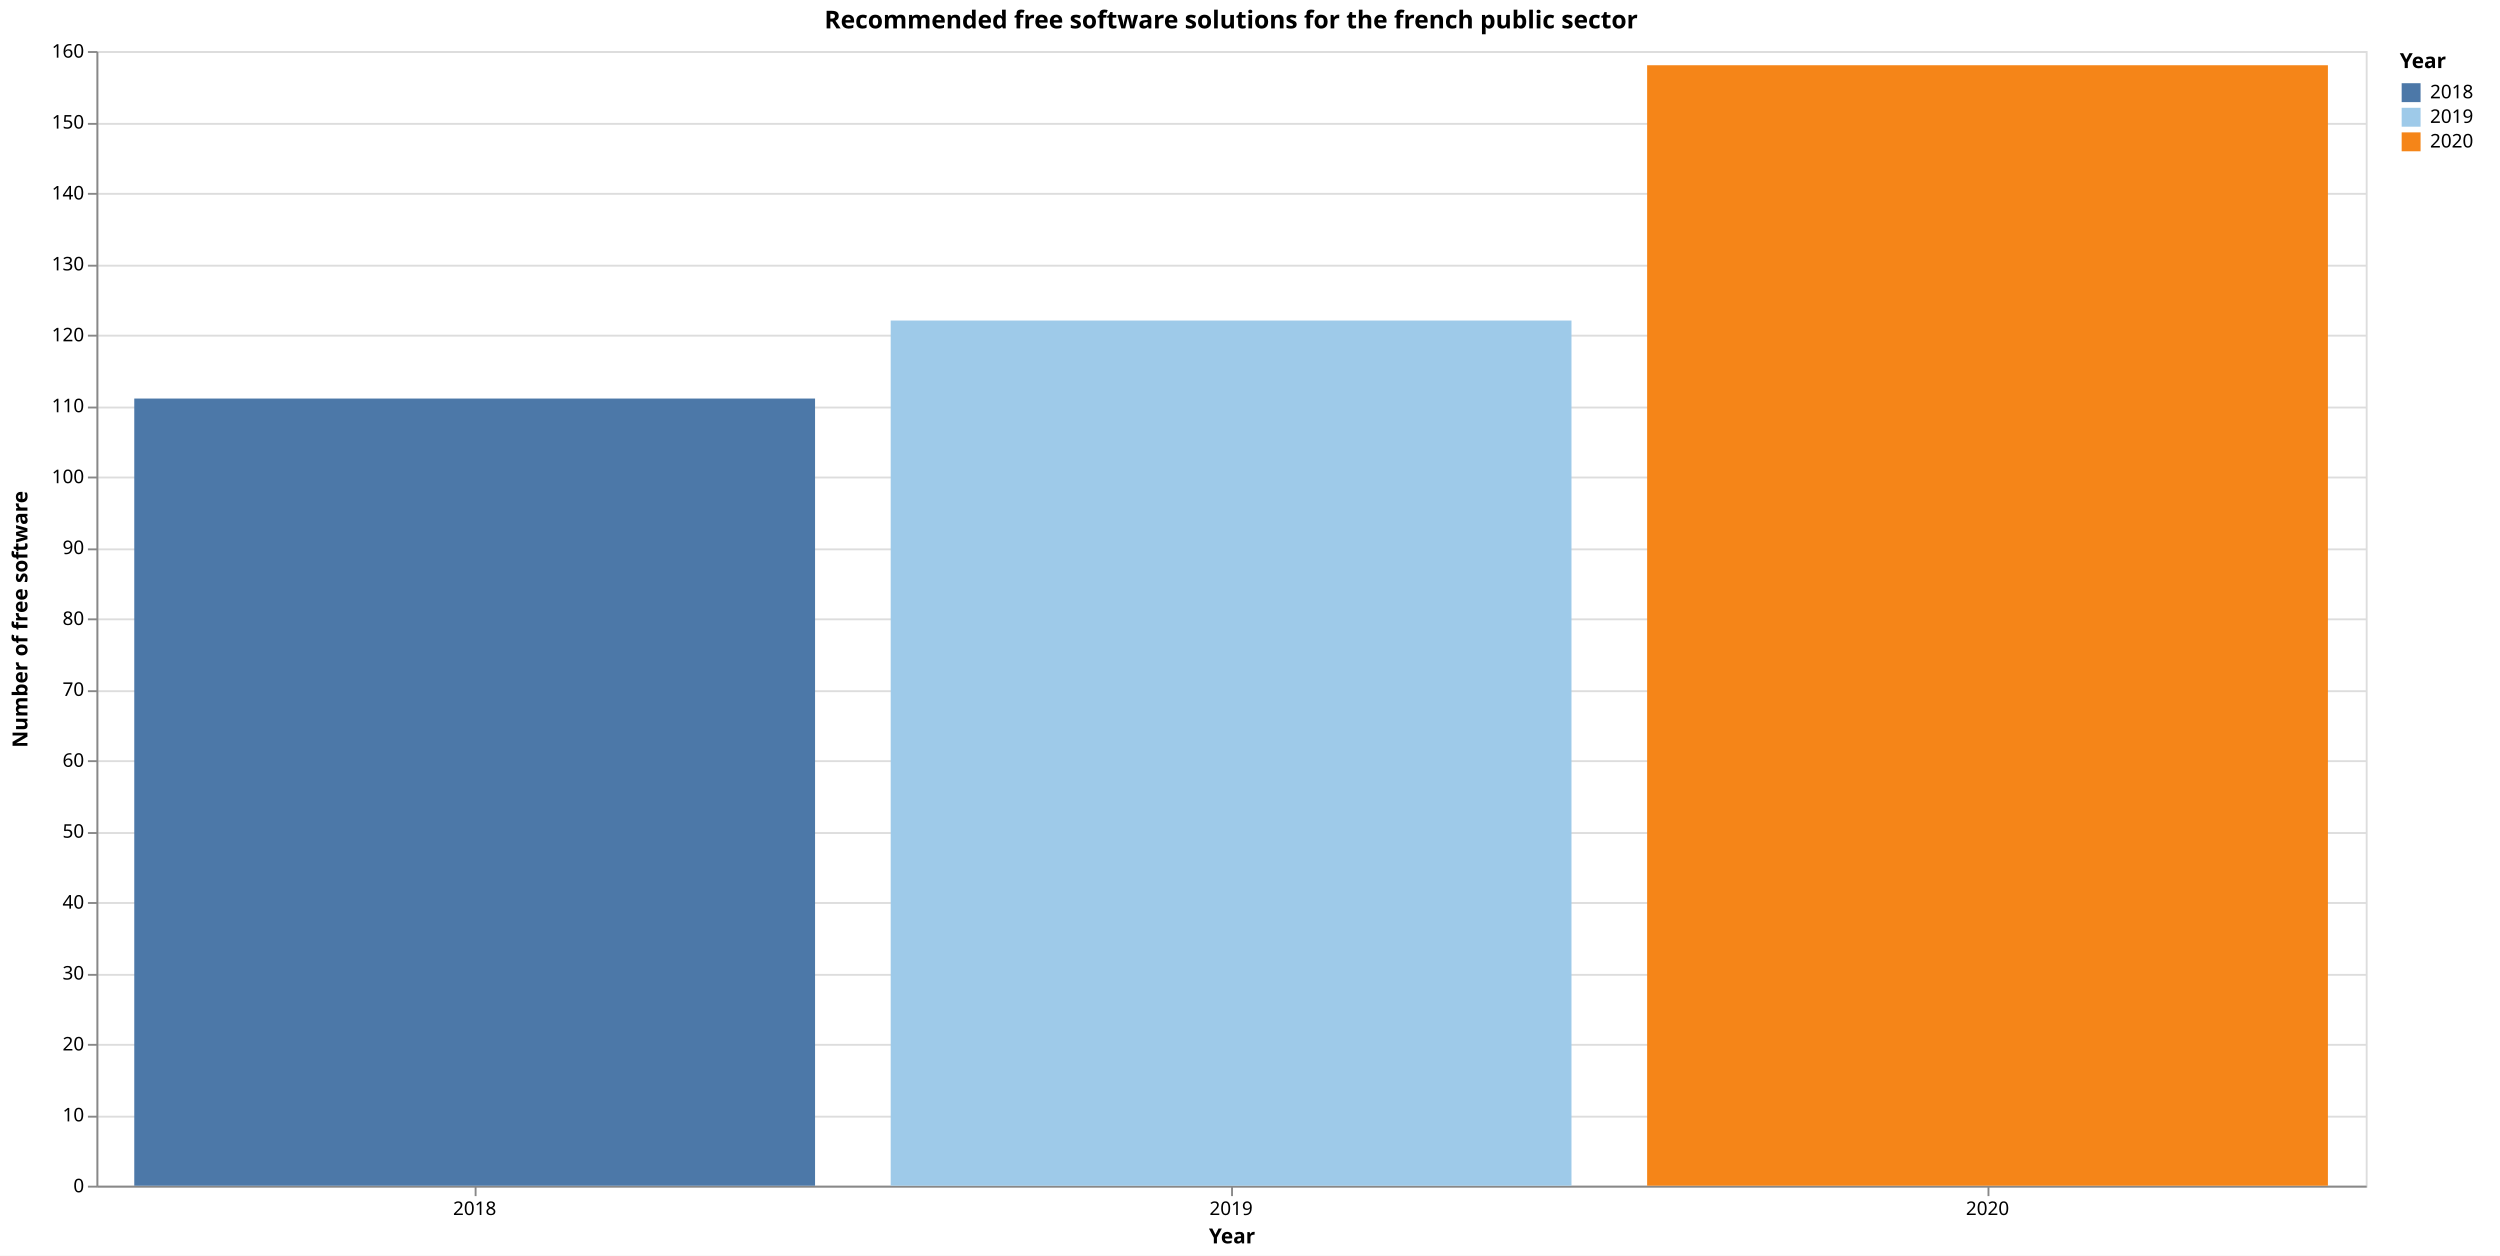
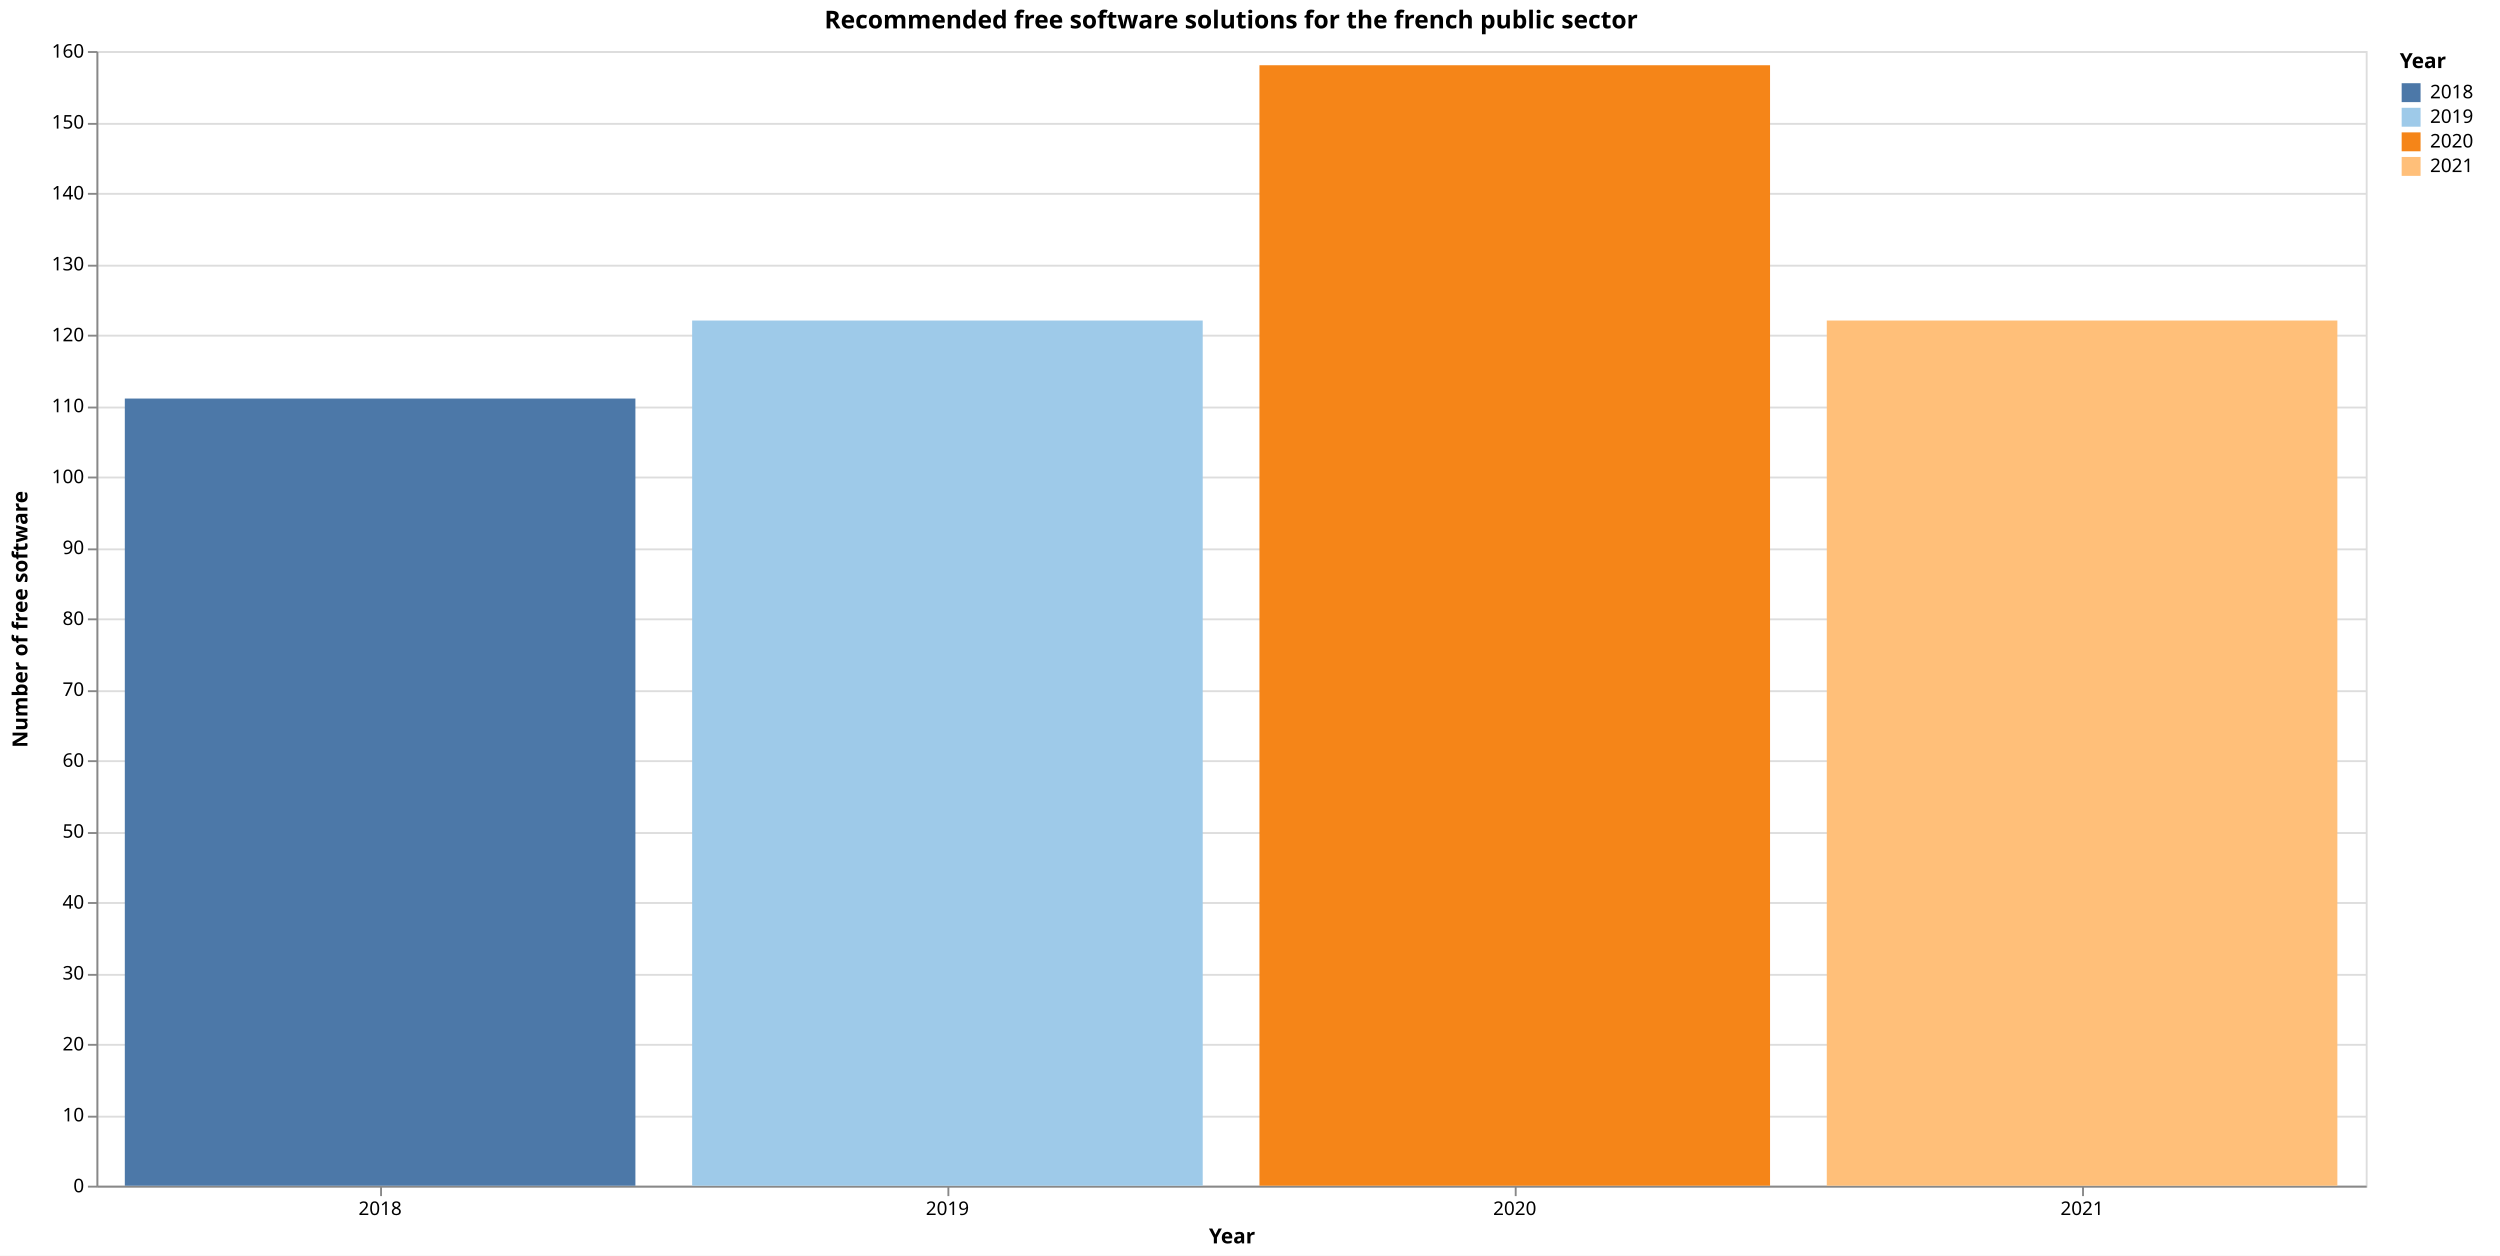
<svg xmlns="http://www.w3.org/2000/svg" class="marks" width="1322" height="664" viewBox="0 0 1322 664" version="1.1">
  <rect width="1322" height="664" fill="white" />
  <g fill="none" stroke-miterlimit="10" transform="translate(51,27)">
    <g class="mark-group role-frame root" role="graphics-object" aria-roledescription="group mark container">
      <g transform="translate(0,0)">
        <path class="background" aria-hidden="true" d="M0.5,0.5h1200v600h-1200Z" stroke="#ddd" />
        <g>
          <g class="mark-group role-axis" aria-hidden="true">
            <g transform="translate(0.5,0.5)">
              <path class="background" aria-hidden="true" d="M0,0h0v0h0Z" pointer-events="none" />
              <g>
                <g class="mark-rule role-axis-grid" pointer-events="none">
                  <line transform="translate(0,600)" x2="1200" y2="0" stroke="#ddd" stroke-width="1" opacity="1" />
                  <line transform="translate(0,563)" x2="1200" y2="0" stroke="#ddd" stroke-width="1" opacity="1" />
                  <line transform="translate(0,525)" x2="1200" y2="0" stroke="#ddd" stroke-width="1" opacity="1" />
                  <line transform="translate(0,488)" x2="1200" y2="0" stroke="#ddd" stroke-width="1" opacity="1" />
                  <line transform="translate(0,450)" x2="1200" y2="0" stroke="#ddd" stroke-width="1" opacity="1" />
                  <line transform="translate(0,413)" x2="1200" y2="0" stroke="#ddd" stroke-width="1" opacity="1" />
                  <line transform="translate(0,375)" x2="1200" y2="0" stroke="#ddd" stroke-width="1" opacity="1" />
                  <line transform="translate(0,338)" x2="1200" y2="0" stroke="#ddd" stroke-width="1" opacity="1" />
                  <line transform="translate(0,300)" x2="1200" y2="0" stroke="#ddd" stroke-width="1" opacity="1" />
                  <line transform="translate(0,263)" x2="1200" y2="0" stroke="#ddd" stroke-width="1" opacity="1" />
                  <line transform="translate(0,225)" x2="1200" y2="0" stroke="#ddd" stroke-width="1" opacity="1" />
                  <line transform="translate(0,188)" x2="1200" y2="0" stroke="#ddd" stroke-width="1" opacity="1" />
                  <line transform="translate(0,150)" x2="1200" y2="0" stroke="#ddd" stroke-width="1" opacity="1" />
                  <line transform="translate(0,113)" x2="1200" y2="0" stroke="#ddd" stroke-width="1" opacity="1" />
                  <line transform="translate(0,75)" x2="1200" y2="0" stroke="#ddd" stroke-width="1" opacity="1" />
                  <line transform="translate(0,38)" x2="1200" y2="0" stroke="#ddd" stroke-width="1" opacity="1" />
                  <line transform="translate(0,0)" x2="1200" y2="0" stroke="#ddd" stroke-width="1" opacity="1" />
                </g>
              </g>
              <path class="foreground" aria-hidden="true" d="" pointer-events="none" display="none" />
            </g>
          </g>
-           <g class="mark-group role-axis" role="graphics-symbol" aria-roledescription="axis" aria-label="X-axis titled 'Year' for a discrete scale with 3 values: 2018, 2019, 2020">
+           <g class="mark-group role-axis" role="graphics-symbol" aria-roledescription="axis" aria-label="X-axis titled 'Year' for a discrete scale with 4 values: 2018, 2019, 2020, 2021">
            <g transform="translate(0.5,600.5)">
              <path class="background" aria-hidden="true" d="M0,0h0v0h0Z" pointer-events="none" />
              <g>
                <g class="mark-rule role-axis-tick" pointer-events="none">
-                   <line transform="translate(200,0)" x2="0" y2="5" stroke="#888" stroke-width="1" opacity="1" />
-                   <line transform="translate(600,0)" x2="0" y2="5" stroke="#888" stroke-width="1" opacity="1" />
-                   <line transform="translate(1000,0)" x2="0" y2="5" stroke="#888" stroke-width="1" opacity="1" />
+                   <line transform="translate(150,0)" x2="0" y2="5" stroke="#888" stroke-width="1" opacity="1" />
+                   <line transform="translate(450,0)" x2="0" y2="5" stroke="#888" stroke-width="1" opacity="1" />
+                   <line transform="translate(750,0)" x2="0" y2="5" stroke="#888" stroke-width="1" opacity="1" />
+                   <line transform="translate(1050,0)" x2="0" y2="5" stroke="#888" stroke-width="1" opacity="1" />
                </g>
                <g class="mark-text role-axis-label" pointer-events="none">
-                   <text text-anchor="middle" transform="translate(199.5,15)" font-family="sans-serif" font-size="10px" fill="#000" opacity="1">2018</text>
-                   <text text-anchor="middle" transform="translate(599.5,15)" font-family="sans-serif" font-size="10px" fill="#000" opacity="1">2019</text>
-                   <text text-anchor="middle" transform="translate(999.5,15)" font-family="sans-serif" font-size="10px" fill="#000" opacity="1">2020</text>
+                   <text text-anchor="middle" transform="translate(149.5,15)" font-family="sans-serif" font-size="10px" fill="#000" opacity="1">2018</text>
+                   <text text-anchor="middle" transform="translate(449.5,15)" font-family="sans-serif" font-size="10px" fill="#000" opacity="1">2019</text>
+                   <text text-anchor="middle" transform="translate(749.5,15)" font-family="sans-serif" font-size="10px" fill="#000" opacity="1">2020</text>
+                   <text text-anchor="middle" transform="translate(1049.5,15)" font-family="sans-serif" font-size="10px" fill="#000" opacity="1">2021</text>
                </g>
                <g class="mark-rule role-axis-domain" pointer-events="none">
                  <line transform="translate(0,0)" x2="1200" y2="0" stroke="#888" stroke-width="1" opacity="1" />
                </g>
                <g class="mark-text role-axis-title" pointer-events="none">
                  <text text-anchor="middle" transform="translate(600,30)" font-family="sans-serif" font-size="11px" font-weight="bold" fill="#000" opacity="1">Year</text>
                </g>
              </g>
              <path class="foreground" aria-hidden="true" d="" pointer-events="none" display="none" />
            </g>
          </g>
          <g class="mark-group role-axis" role="graphics-symbol" aria-roledescription="axis" aria-label="Y-axis titled 'Number of free software' for a linear scale with values from 0 to 160">
            <g transform="translate(0.5,0.5)">
              <path class="background" aria-hidden="true" d="M0,0h0v0h0Z" pointer-events="none" />
              <g>
                <g class="mark-rule role-axis-tick" pointer-events="none">
                  <line transform="translate(0,600)" x2="-5" y2="0" stroke="#888" stroke-width="1" opacity="1" />
                  <line transform="translate(0,563)" x2="-5" y2="0" stroke="#888" stroke-width="1" opacity="1" />
                  <line transform="translate(0,525)" x2="-5" y2="0" stroke="#888" stroke-width="1" opacity="1" />
                  <line transform="translate(0,488)" x2="-5" y2="0" stroke="#888" stroke-width="1" opacity="1" />
                  <line transform="translate(0,450)" x2="-5" y2="0" stroke="#888" stroke-width="1" opacity="1" />
                  <line transform="translate(0,413)" x2="-5" y2="0" stroke="#888" stroke-width="1" opacity="1" />
                  <line transform="translate(0,375)" x2="-5" y2="0" stroke="#888" stroke-width="1" opacity="1" />
                  <line transform="translate(0,338)" x2="-5" y2="0" stroke="#888" stroke-width="1" opacity="1" />
                  <line transform="translate(0,300)" x2="-5" y2="0" stroke="#888" stroke-width="1" opacity="1" />
                  <line transform="translate(0,263)" x2="-5" y2="0" stroke="#888" stroke-width="1" opacity="1" />
                  <line transform="translate(0,225)" x2="-5" y2="0" stroke="#888" stroke-width="1" opacity="1" />
                  <line transform="translate(0,188)" x2="-5" y2="0" stroke="#888" stroke-width="1" opacity="1" />
                  <line transform="translate(0,150)" x2="-5" y2="0" stroke="#888" stroke-width="1" opacity="1" />
                  <line transform="translate(0,113)" x2="-5" y2="0" stroke="#888" stroke-width="1" opacity="1" />
                  <line transform="translate(0,75)" x2="-5" y2="0" stroke="#888" stroke-width="1" opacity="1" />
                  <line transform="translate(0,38)" x2="-5" y2="0" stroke="#888" stroke-width="1" opacity="1" />
                  <line transform="translate(0,0)" x2="-5" y2="0" stroke="#888" stroke-width="1" opacity="1" />
                </g>
                <g class="mark-text role-axis-label" pointer-events="none">
                  <text text-anchor="end" transform="translate(-7,603)" font-family="sans-serif" font-size="10px" fill="#000" opacity="1">0</text>
                  <text text-anchor="end" transform="translate(-7,565.5)" font-family="sans-serif" font-size="10px" fill="#000" opacity="1">10</text>
                  <text text-anchor="end" transform="translate(-7,528)" font-family="sans-serif" font-size="10px" fill="#000" opacity="1">20</text>
                  <text text-anchor="end" transform="translate(-7,490.5)" font-family="sans-serif" font-size="10px" fill="#000" opacity="1">30</text>
                  <text text-anchor="end" transform="translate(-7,453)" font-family="sans-serif" font-size="10px" fill="#000" opacity="1">40</text>
                  <text text-anchor="end" transform="translate(-7,415.5)" font-family="sans-serif" font-size="10px" fill="#000" opacity="1">50</text>
                  <text text-anchor="end" transform="translate(-7,378)" font-family="sans-serif" font-size="10px" fill="#000" opacity="1">60</text>
                  <text text-anchor="end" transform="translate(-7,340.5)" font-family="sans-serif" font-size="10px" fill="#000" opacity="1">70</text>
                  <text text-anchor="end" transform="translate(-7,303)" font-family="sans-serif" font-size="10px" fill="#000" opacity="1">80</text>
                  <text text-anchor="end" transform="translate(-7,265.5)" font-family="sans-serif" font-size="10px" fill="#000" opacity="1">90</text>
                  <text text-anchor="end" transform="translate(-7,228)" font-family="sans-serif" font-size="10px" fill="#000" opacity="1">100</text>
                  <text text-anchor="end" transform="translate(-7,190.5)" font-family="sans-serif" font-size="10px" fill="#000" opacity="1">110</text>
                  <text text-anchor="end" transform="translate(-7,153)" font-family="sans-serif" font-size="10px" fill="#000" opacity="1">120</text>
                  <text text-anchor="end" transform="translate(-7,115.5)" font-family="sans-serif" font-size="10px" fill="#000" opacity="1">130</text>
                  <text text-anchor="end" transform="translate(-7,78)" font-family="sans-serif" font-size="10px" fill="#000" opacity="1">140</text>
                  <text text-anchor="end" transform="translate(-7,40.5)" font-family="sans-serif" font-size="10px" fill="#000" opacity="1">150</text>
                  <text text-anchor="end" transform="translate(-7,3)" font-family="sans-serif" font-size="10px" fill="#000" opacity="1">160</text>
                </g>
                <g class="mark-rule role-axis-domain" pointer-events="none">
                  <line transform="translate(0,600)" x2="0" y2="-600" stroke="#888" stroke-width="1" opacity="1" />
                </g>
                <g class="mark-text role-axis-title" pointer-events="none">
                  <text text-anchor="middle" transform="translate(-35,300) rotate(-90) translate(0,-2)" font-family="sans-serif" font-size="11px" font-weight="bold" fill="#000" opacity="1">Number of free software</text>
                </g>
              </g>
              <path class="foreground" aria-hidden="true" d="" pointer-events="none" display="none" />
            </g>
          </g>
          <g class="mark-rect role-mark marks" role="graphics-object" aria-roledescription="rect mark container">
-             <path aria-label="year: 2018; count: 111" role="graphics-symbol" aria-roledescription="bar" d="M20,183.75h360v416.25h-360Z" fill="#4c78a8" />
-             <path aria-label="year: 2019; count: 122" role="graphics-symbol" aria-roledescription="bar" d="M420,142.5h360v457.5h-360Z" fill="#9ecae9" />
-             <path aria-label="year: 2020; count: 158" role="graphics-symbol" aria-roledescription="bar" d="M820,7.5h360v592.5h-360Z" fill="#f58518" />
-           </g>
-           <g class="mark-group role-legend" role="graphics-symbol" aria-roledescription="legend" aria-label="Symbol legend titled 'Year' for fill color with 3 values: 2018, 2019, 2020">
+             <path aria-label="year: 2018; count: 111" role="graphics-symbol" aria-roledescription="bar" d="M15,183.75h270v416.25h-270Z" fill="#4c78a8" />
+             <path aria-label="year: 2019; count: 122" role="graphics-symbol" aria-roledescription="bar" d="M315,142.5h270v457.5h-270Z" fill="#9ecae9" />
+             <path aria-label="year: 2020; count: 158" role="graphics-symbol" aria-roledescription="bar" d="M615,7.5h270v592.5h-270Z" fill="#f58518" />
+             <path aria-label="year: 2021; count: 122" role="graphics-symbol" aria-roledescription="bar" d="M915,142.5h270v457.5h-270Z" fill="#ffbf79" />
+           </g>
+           <g class="mark-group role-legend" role="graphics-symbol" aria-roledescription="legend" aria-label="Symbol legend titled 'Year' for fill color with 4 values: 2018, 2019, 2020, 2021">
            <g transform="translate(1218,0)">
-               <path class="background" aria-hidden="true" d="M0,0h48v53h-48Z" pointer-events="none" />
+               <path class="background" aria-hidden="true" d="M0,0h48v66h-48Z" pointer-events="none" />
              <g>
                <g class="mark-group role-legend-entry">
                  <g transform="translate(0,16)">
                    <path class="background" aria-hidden="true" d="M0,0h0v0h0Z" pointer-events="none" />
                    <g>
                      <g class="mark-group role-scope" role="graphics-object" aria-roledescription="group mark container">
                        <g transform="translate(0,0)">
                          <path class="background" aria-hidden="true" d="M0,0h48v11h-48Z" pointer-events="none" opacity="1" />
                          <g>
                            <g class="mark-symbol role-legend-symbol" pointer-events="none">
                              <path transform="translate(6,6)" d="M-5,-5h10v10h-10Z" fill="#4c78a8" stroke-width="1.5" opacity="1" />
                            </g>
                            <g class="mark-text role-legend-label" pointer-events="none">
                              <text text-anchor="start" transform="translate(16,9)" font-family="sans-serif" font-size="10px" fill="#000" opacity="1">2018</text>
                            </g>
                          </g>
                          <path class="foreground" aria-hidden="true" d="" pointer-events="none" display="none" />
                        </g>
                        <g transform="translate(0,13)">
                          <path class="background" aria-hidden="true" d="M0,0h48v11h-48Z" pointer-events="none" opacity="1" />
                          <g>
                            <g class="mark-symbol role-legend-symbol" pointer-events="none">
                              <path transform="translate(6,6)" d="M-5,-5h10v10h-10Z" fill="#9ecae9" stroke-width="1.5" opacity="1" />
                            </g>
                            <g class="mark-text role-legend-label" pointer-events="none">
                              <text text-anchor="start" transform="translate(16,9)" font-family="sans-serif" font-size="10px" fill="#000" opacity="1">2019</text>
                            </g>
                          </g>
                          <path class="foreground" aria-hidden="true" d="" pointer-events="none" display="none" />
                        </g>
                        <g transform="translate(0,26)">
                          <path class="background" aria-hidden="true" d="M0,0h48v11h-48Z" pointer-events="none" opacity="1" />
                          <g>
                            <g class="mark-symbol role-legend-symbol" pointer-events="none">
                              <path transform="translate(6,6)" d="M-5,-5h10v10h-10Z" fill="#f58518" stroke-width="1.5" opacity="1" />
                            </g>
                            <g class="mark-text role-legend-label" pointer-events="none">
                              <text text-anchor="start" transform="translate(16,9)" font-family="sans-serif" font-size="10px" fill="#000" opacity="1">2020</text>
                            </g>
                          </g>
                          <path class="foreground" aria-hidden="true" d="" pointer-events="none" display="none" />
                        </g>
+                         <g transform="translate(0,39)">
+                           <path class="background" aria-hidden="true" d="M0,0h48v11h-48Z" pointer-events="none" opacity="1" />
+                           <g>
+                             <g class="mark-symbol role-legend-symbol" pointer-events="none">
+                               <path transform="translate(6,6)" d="M-5,-5h10v10h-10Z" fill="#ffbf79" stroke-width="1.5" opacity="1" />
+                             </g>
+                             <g class="mark-text role-legend-label" pointer-events="none">
+                               <text text-anchor="start" transform="translate(16,9)" font-family="sans-serif" font-size="10px" fill="#000" opacity="1">2021</text>
+                             </g>
+                           </g>
+                           <path class="foreground" aria-hidden="true" d="" pointer-events="none" display="none" />
+                         </g>
                      </g>
                    </g>
                    <path class="foreground" aria-hidden="true" d="" pointer-events="none" display="none" />
                  </g>
                </g>
                <g class="mark-text role-legend-title" pointer-events="none">
                  <text text-anchor="start" transform="translate(0,9)" font-family="sans-serif" font-size="11px" font-weight="bold" fill="#000" opacity="1">Year</text>
                </g>
              </g>
              <path class="foreground" aria-hidden="true" d="" pointer-events="none" display="none" />
            </g>
          </g>
          <g class="mark-group role-title">
            <g transform="translate(600,-22)">
              <path class="background" aria-hidden="true" d="M0,0h0v0h0Z" pointer-events="none" />
              <g>
                <g class="mark-text role-title-text" role="graphics-symbol" aria-roledescription="title" aria-label="Title text 'Recommended free software solutions for the french public sector'" pointer-events="none">
                  <text text-anchor="middle" transform="translate(0,10)" font-family="sans-serif" font-size="13px" font-weight="bold" fill="#000" opacity="1">Recommended free software solutions for the french public sector</text>
                </g>
              </g>
              <path class="foreground" aria-hidden="true" d="" pointer-events="none" display="none" />
            </g>
          </g>
        </g>
        <path class="foreground" aria-hidden="true" d="" display="none" />
      </g>
    </g>
  </g>
</svg>
